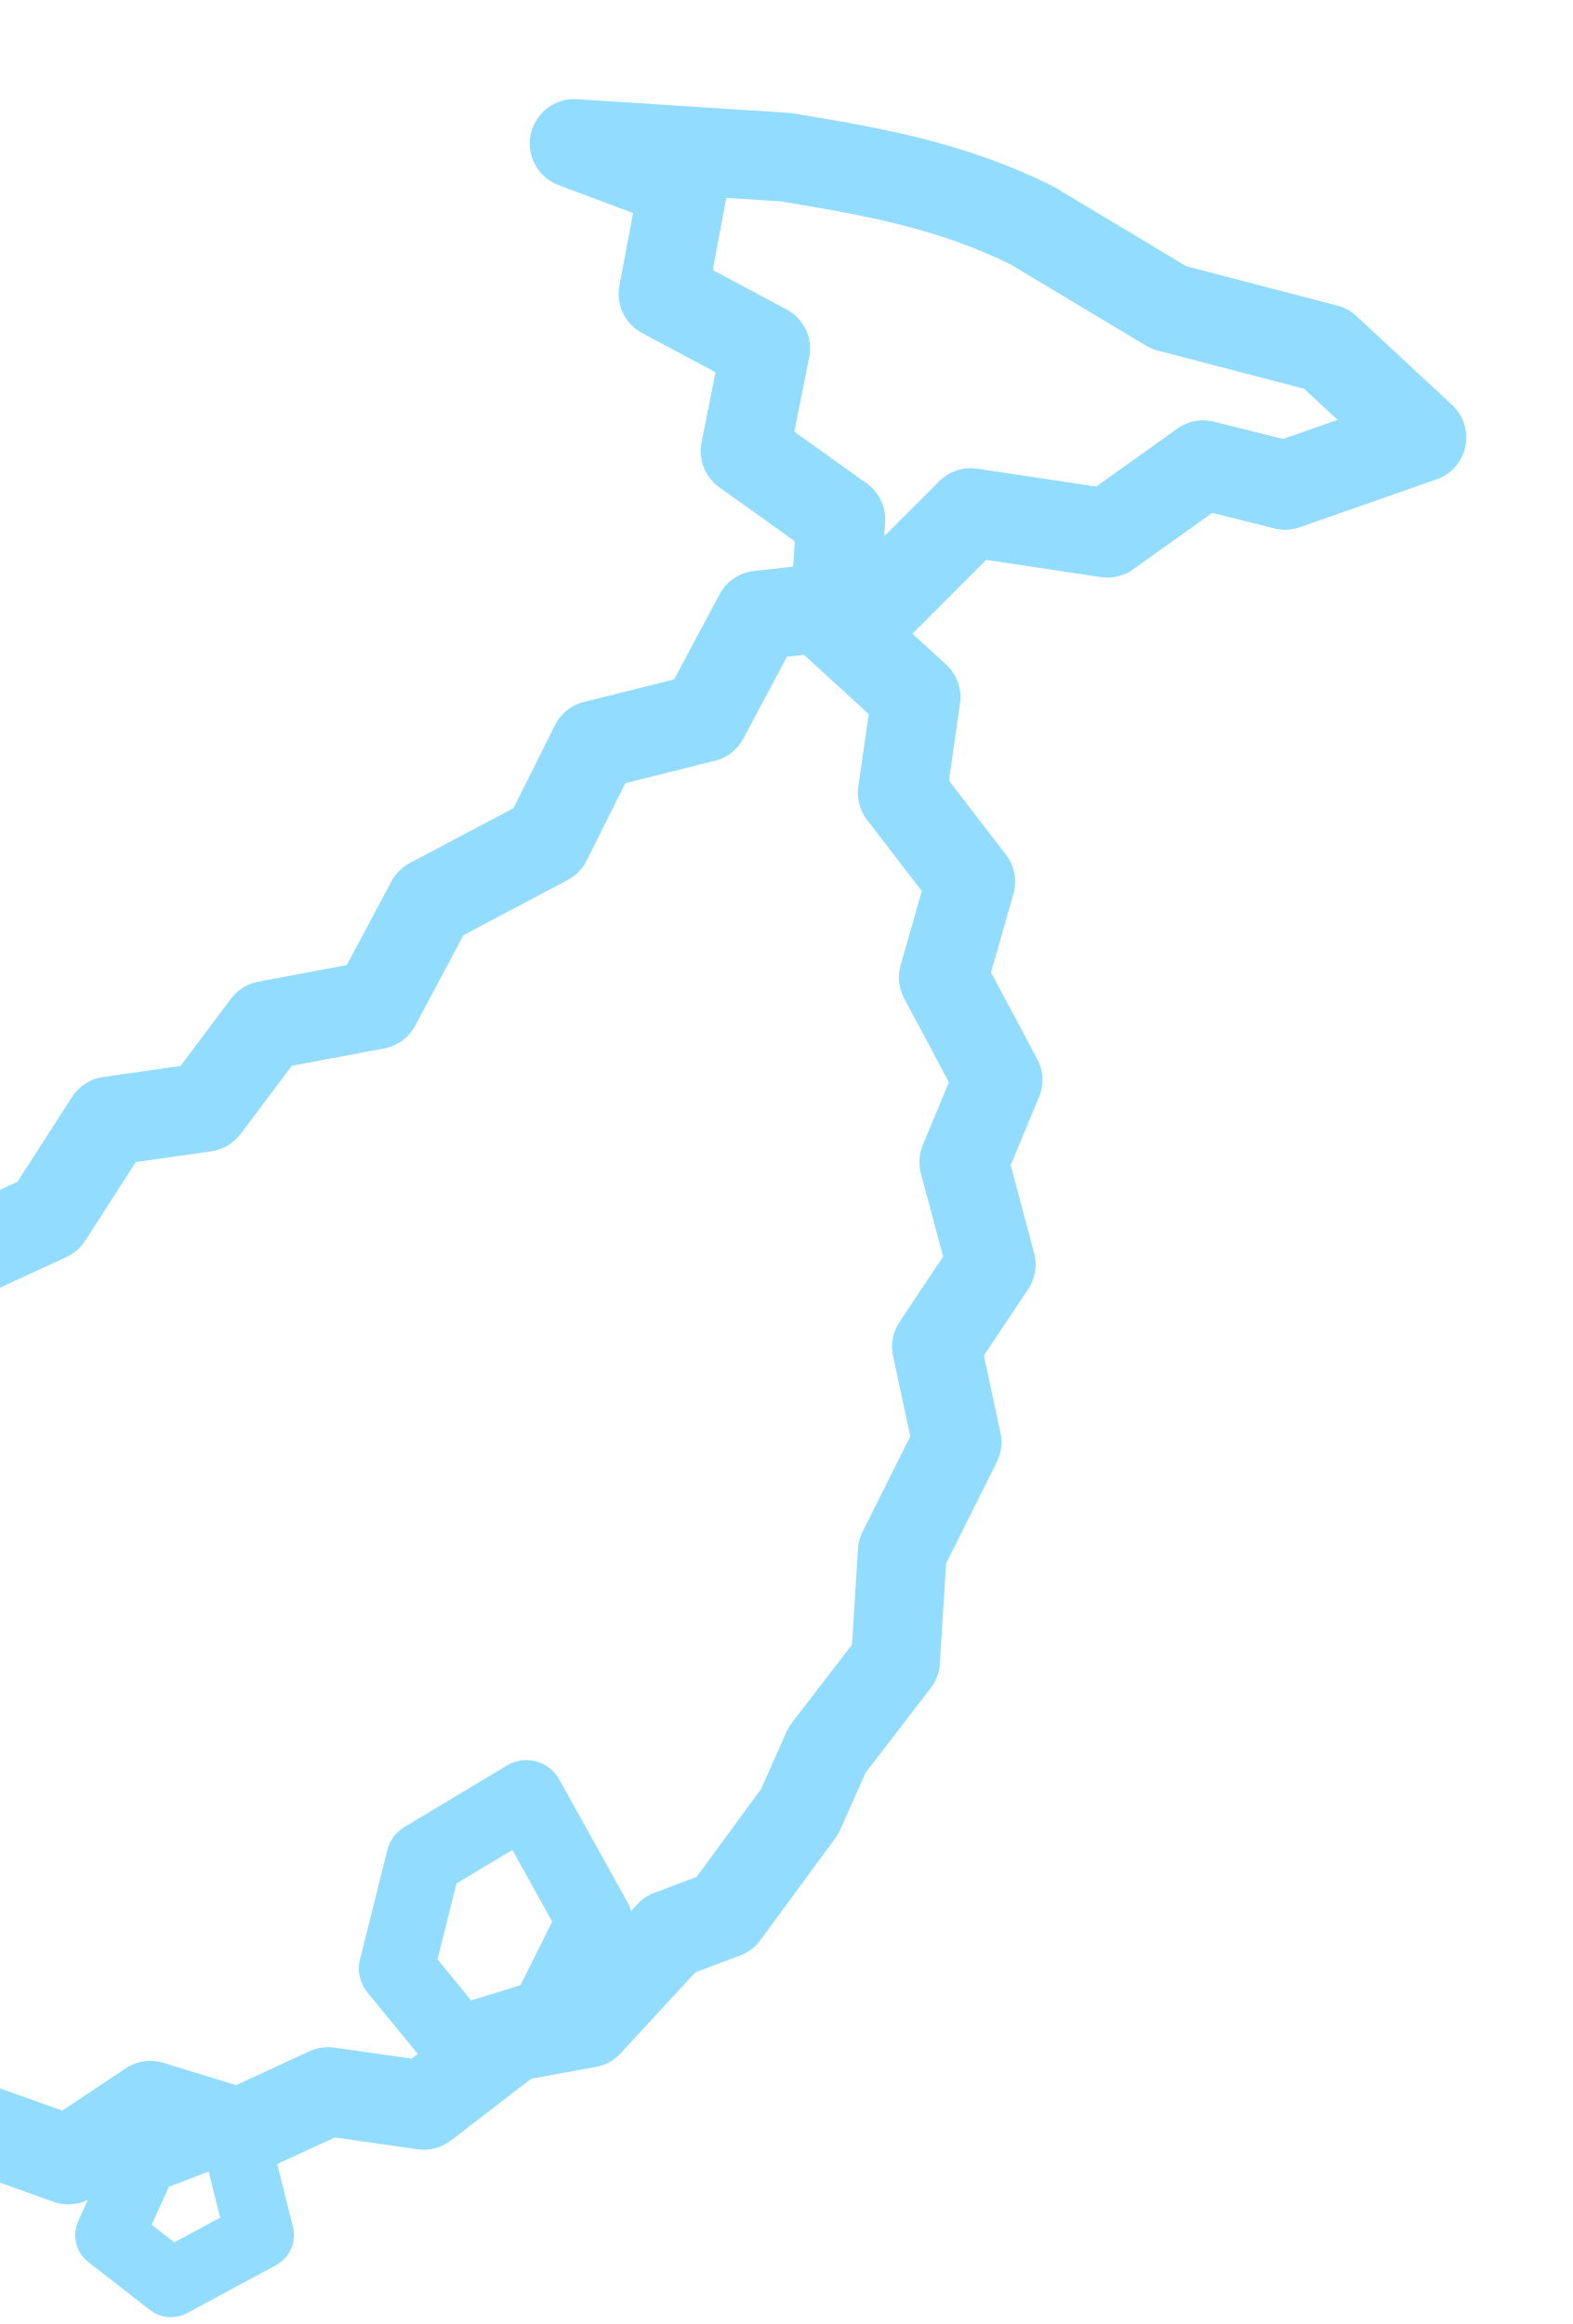
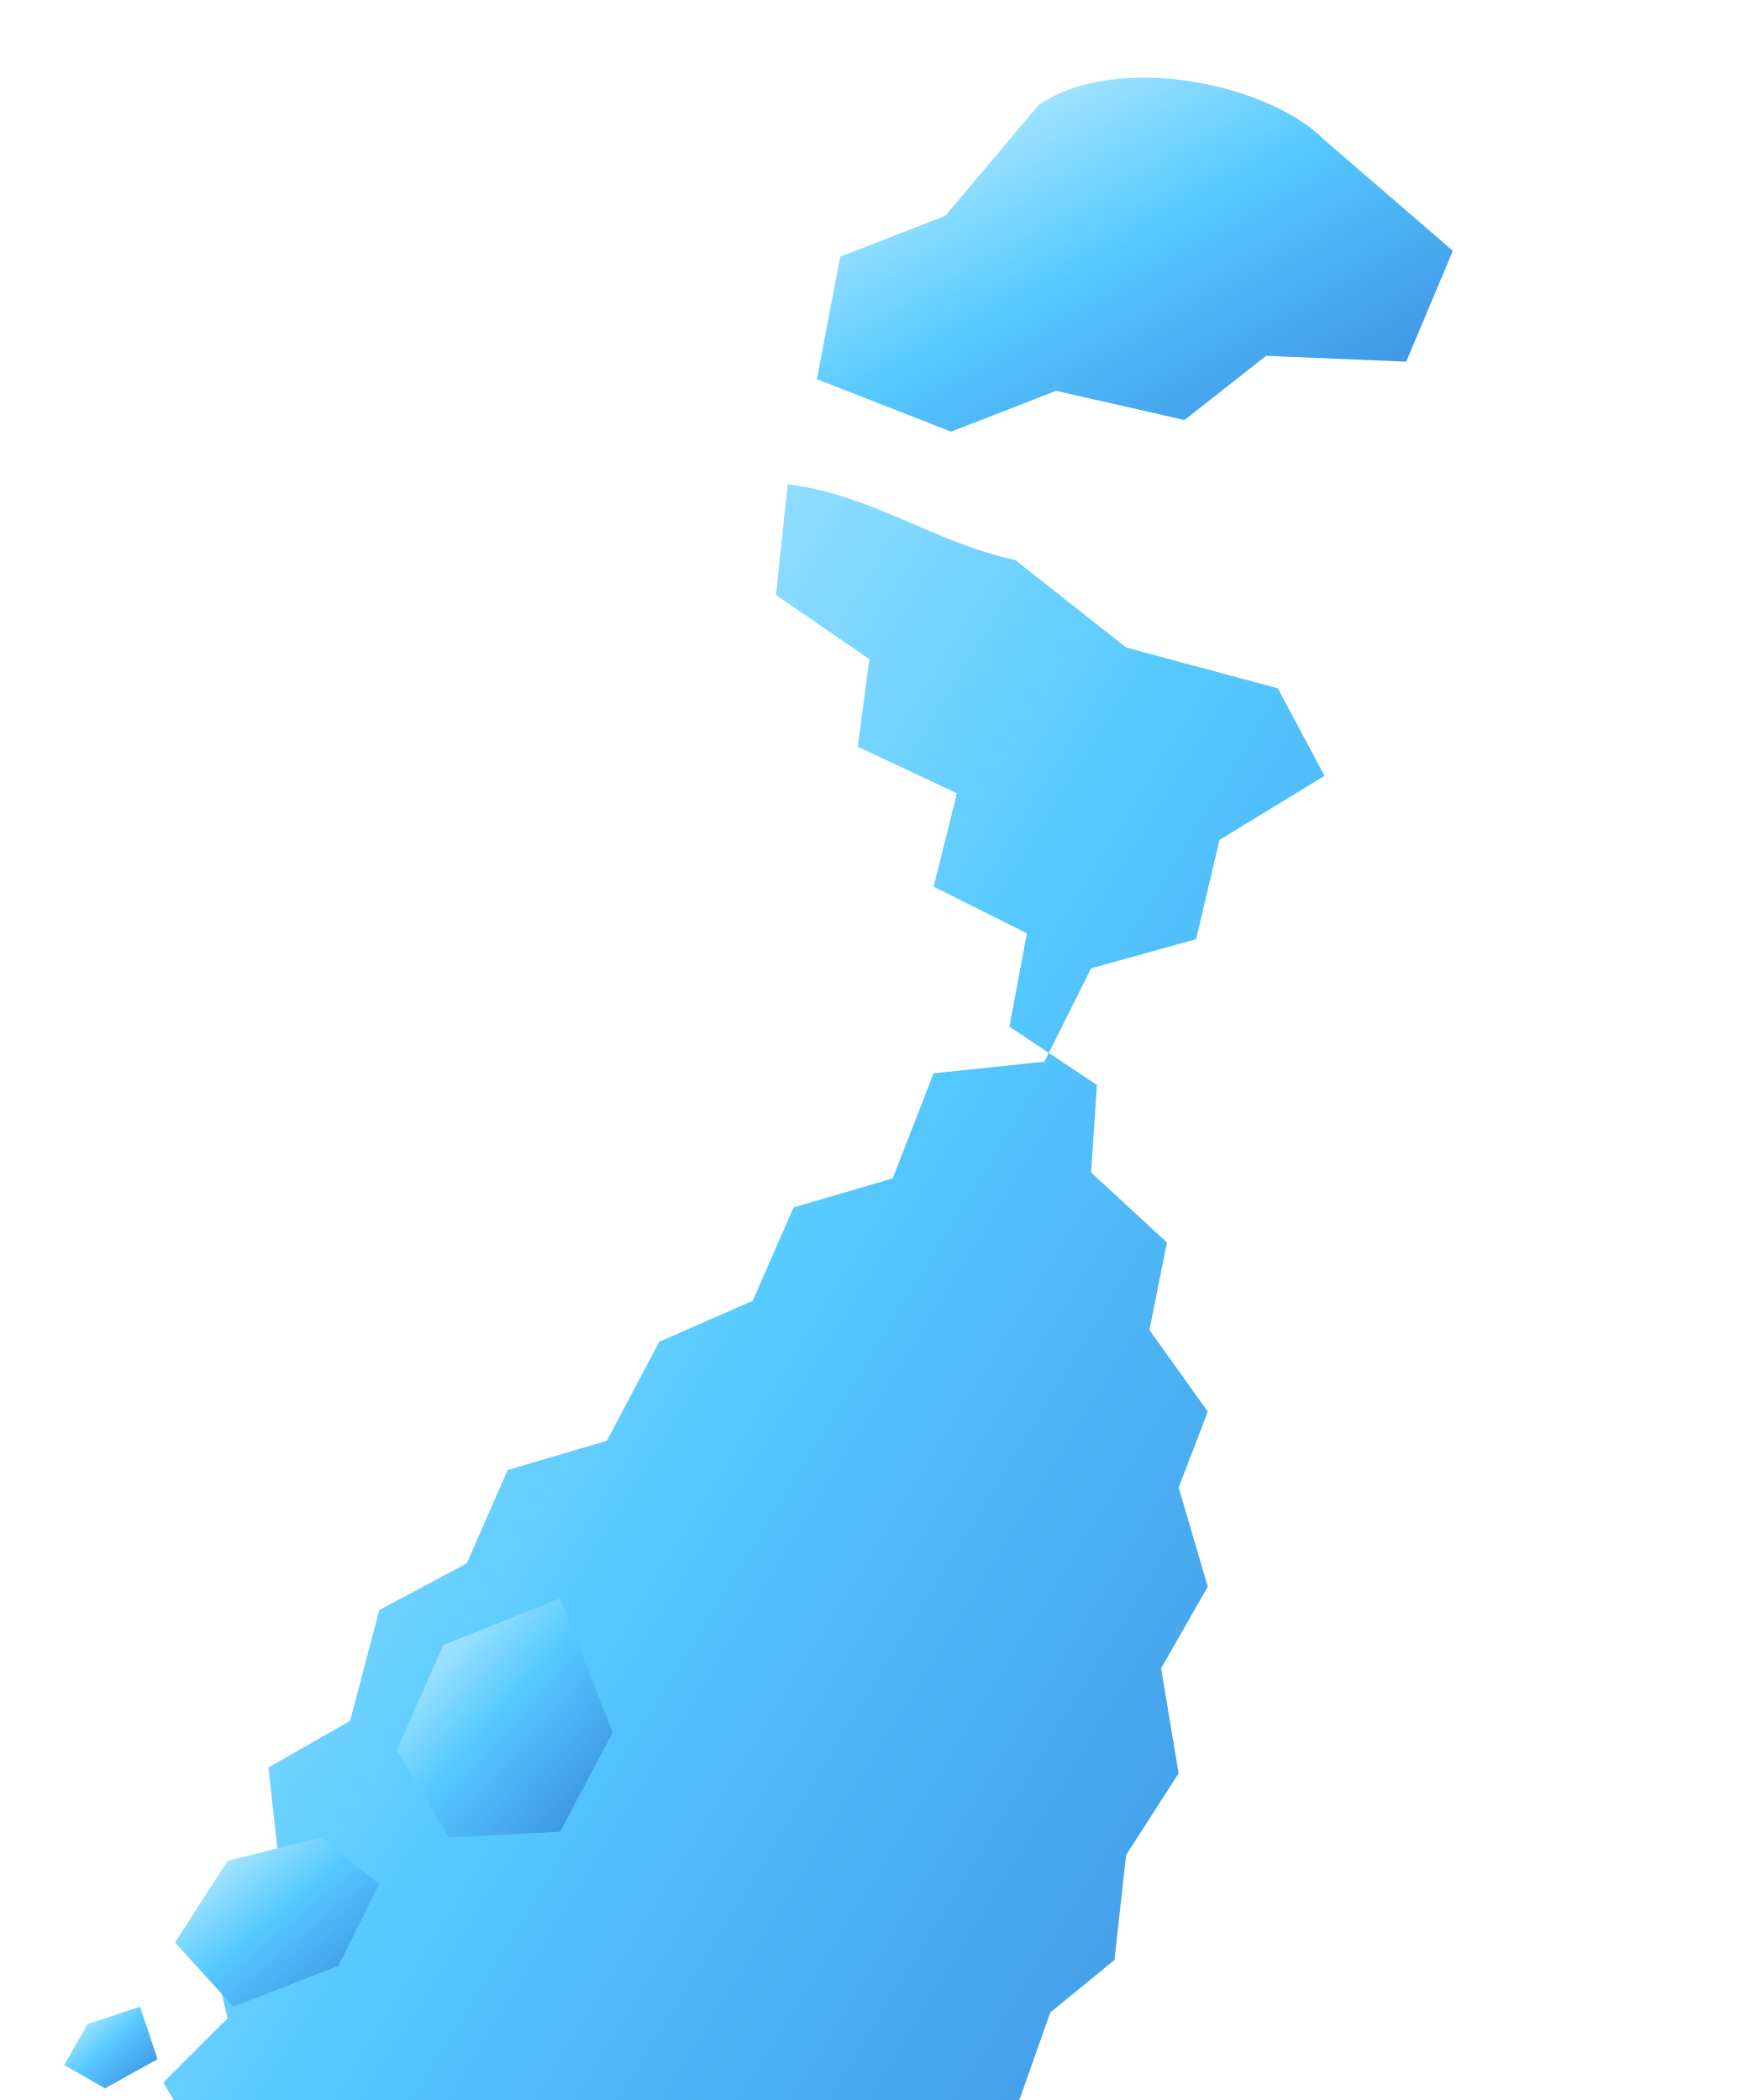
- <svg xmlns="http://www.w3.org/2000/svg" viewBox="0 0 230 340" aria-hidden="true">
-   <g fill="none" stroke="#91dcff" stroke-linecap="round" stroke-linejoin="round">
-     <path d="M115 23c12 2 24 4 36 10l20 12 23 6 14 13-20 7-12-3-14 10-20-3-13 13-18 2-8 15-16 4-7 14-17 9-8 15-16 3-9 12-14 2-9 14-13 6-2 17-15 9 2 16-11 11 7 11-8 15 7 12-7 17 9 10-3 15 15 3 8-9 14 5 12-8 13 4 13-6 14 2 13-10 11-2 12-13 8-3 11-15 4-9 10-13 1-16 8-16-3-14 8-12-4-15 5-12-8-15 4-14-10-13 2-14-12-11 1-15-14-10 3-15-15-8 3-16-16-6z" stroke-width="13" />
-     <path d="m77 263-15 9-4 16 9 11 13-4 7-14z" stroke-width="11" />
-     <path d="m34 311-13 5-5 11 9 7 13-7z" stroke-width="10" />
+ <svg xmlns="http://www.w3.org/2000/svg" viewBox="0 0 300 360" aria-hidden="true">
+   <defs>
+     <linearGradient id="japanGlow" x1="0" y1="0" x2="1" y2="1">
+       <stop stop-color="#d9f6ff" />
+       <stop offset=".48" stop-color="#55c9ff" />
+       <stop offset="1" stop-color="#3986dc" />
+     </linearGradient>
+   </defs>
+   <g fill="url(#japanGlow)">
+     <path d="M178 18c13-9 39-4 49 6l22 19-8 19-24-1-14 11-22-5-18 7-23-9 4-21 18-7z" />
+     <path d="M135 83c15 2 25 10 39 13l19 15 26 7 8 15-18 11-4 17-18 5-8 16-19 2-7 18-17 5-7 16-16 7-9 17-17 5-7 16-15 8-5 19-14 8 2 18-13 8 4 17-11 11 7 12-7 15 10 9-1 16 14 3 10-9 13 5 13-7 16 4 12-9 16 2 10-13 14-3 8-15 11-5 6-17 11-9 2-18 9-14-3-18 8-14-5-17 5-13-10-14 3-15-13-12 1-15-15-10 3-16-16-8 4-16-17-8 2-15-16-11z" />
+     <path d="m96 274-20 8-8 18 9 15 19-1 9-17z" />
+     <path d="m55 315-16 4-9 14 10 11 18-7 7-14z" />
+     <path d="m24 344-9 3-4 7 7 4 9-5z" />
  </g>
</svg>
